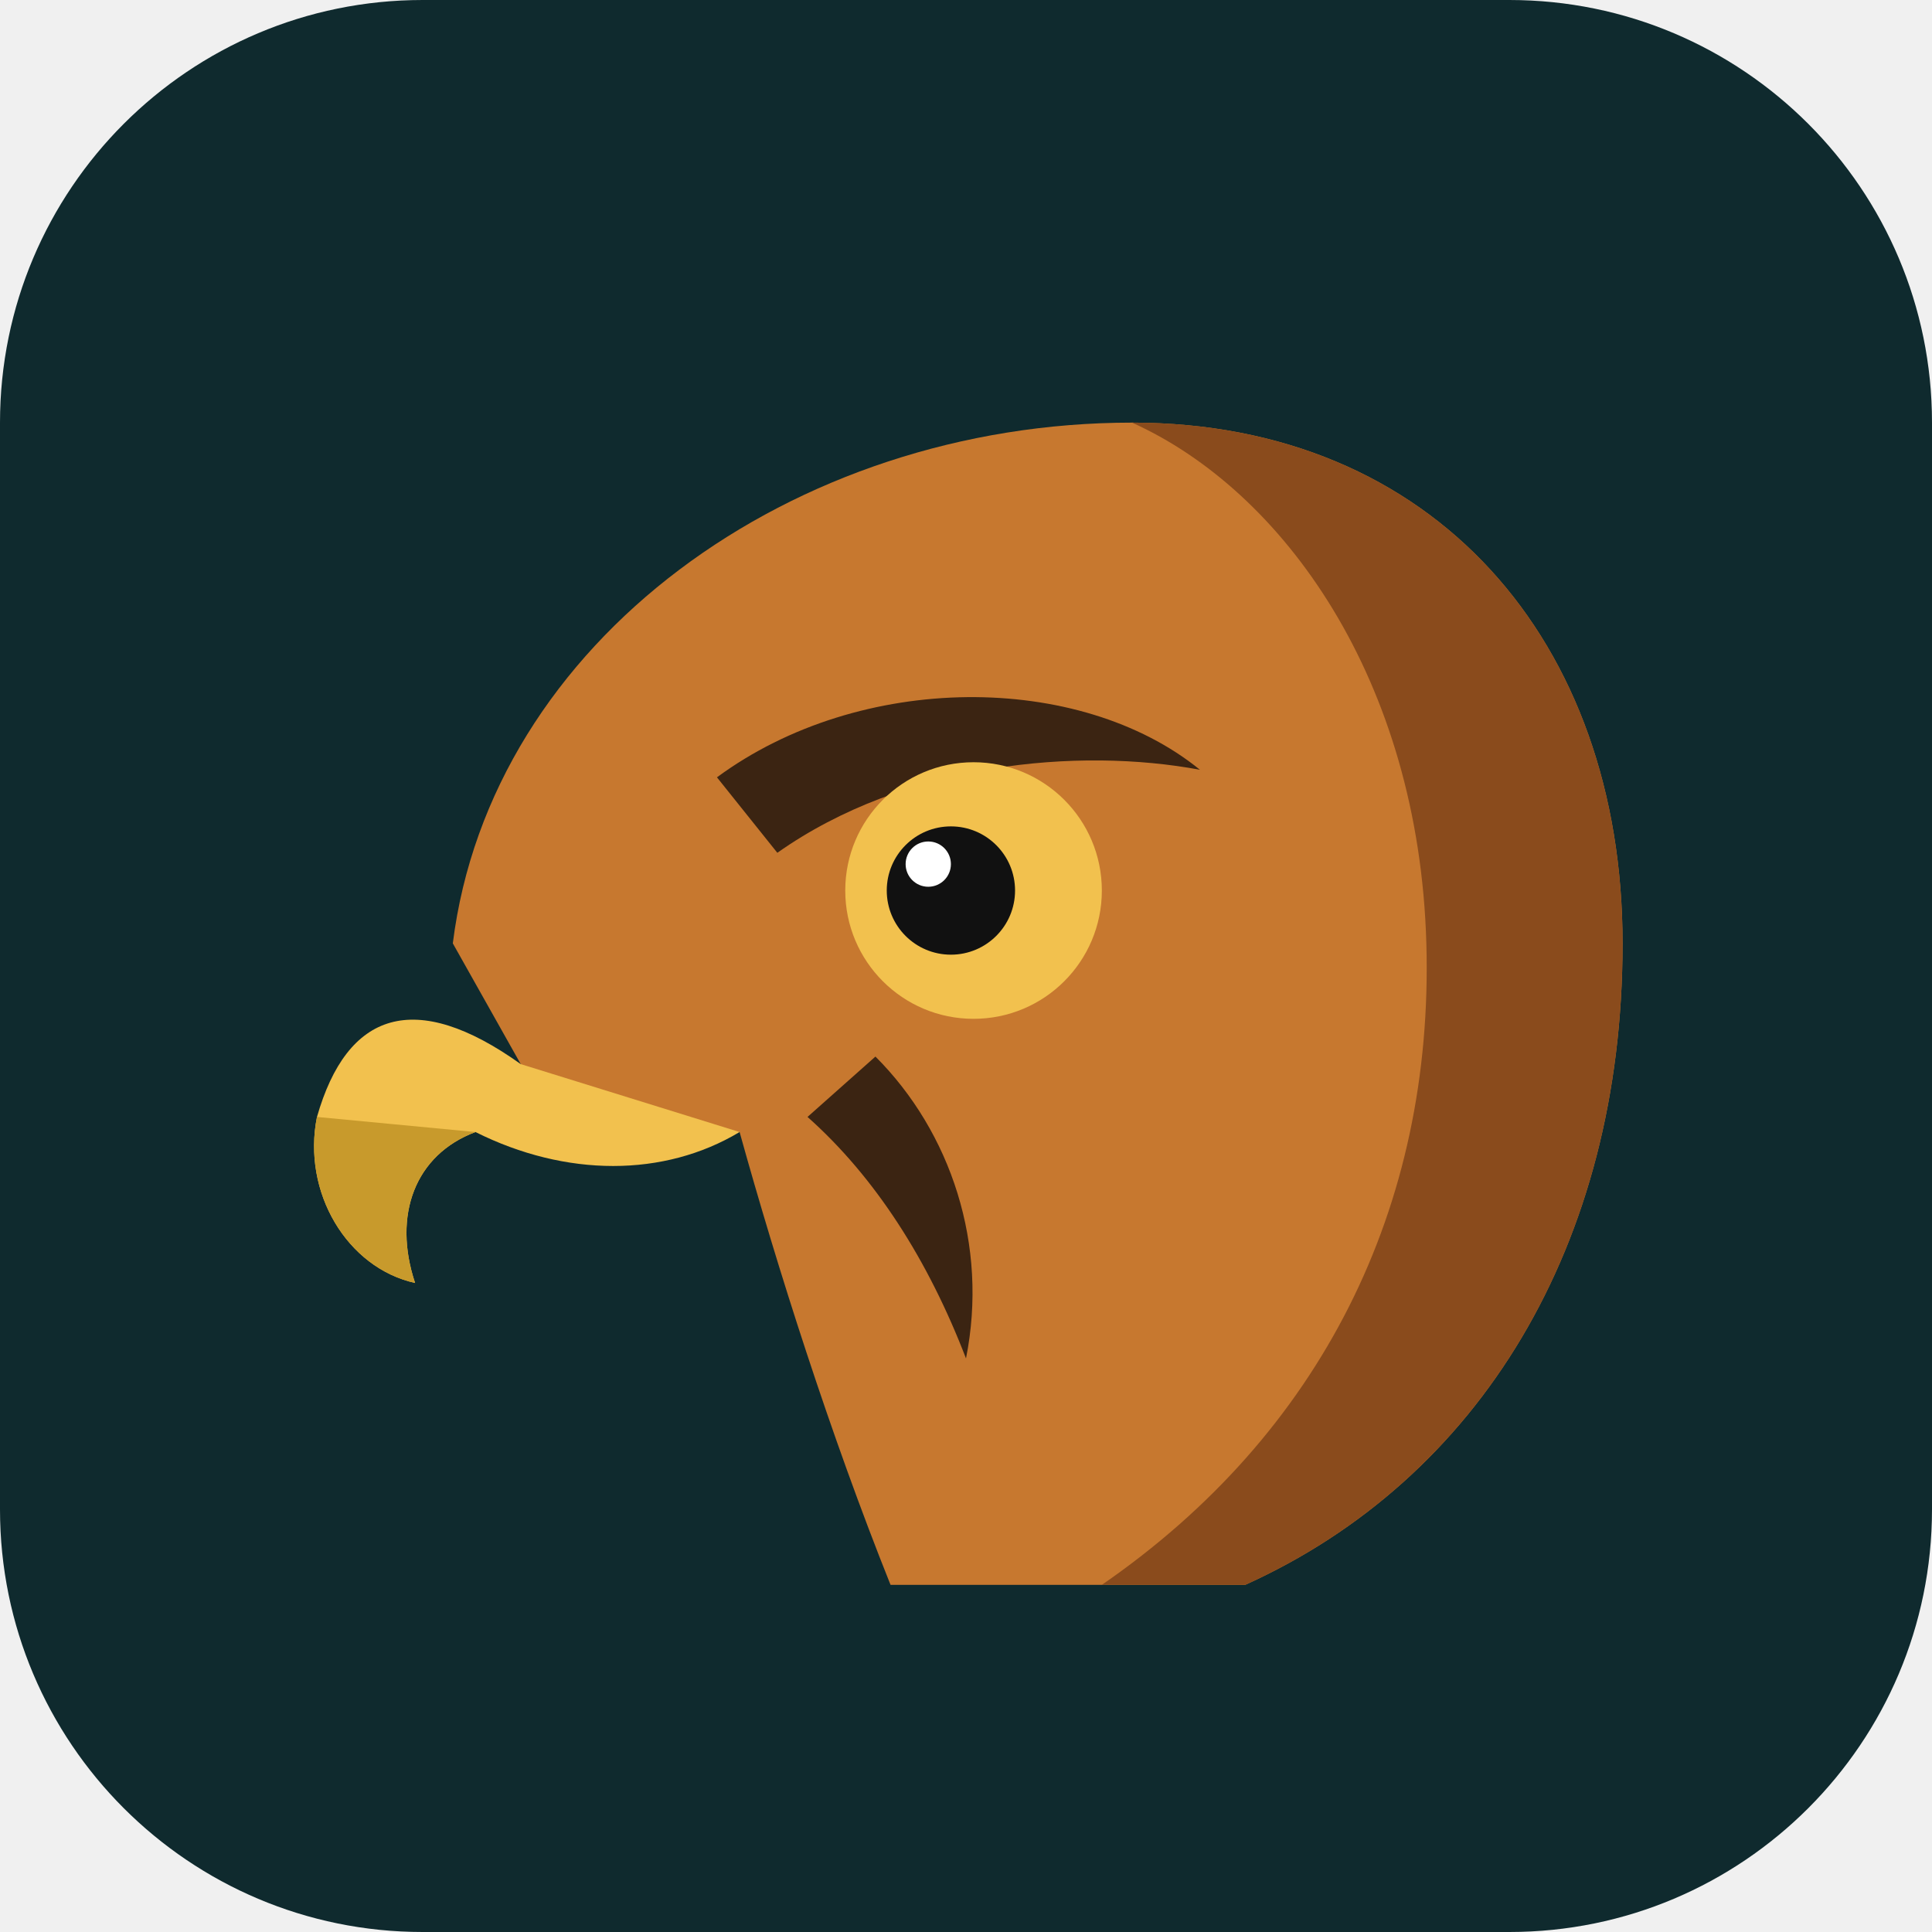
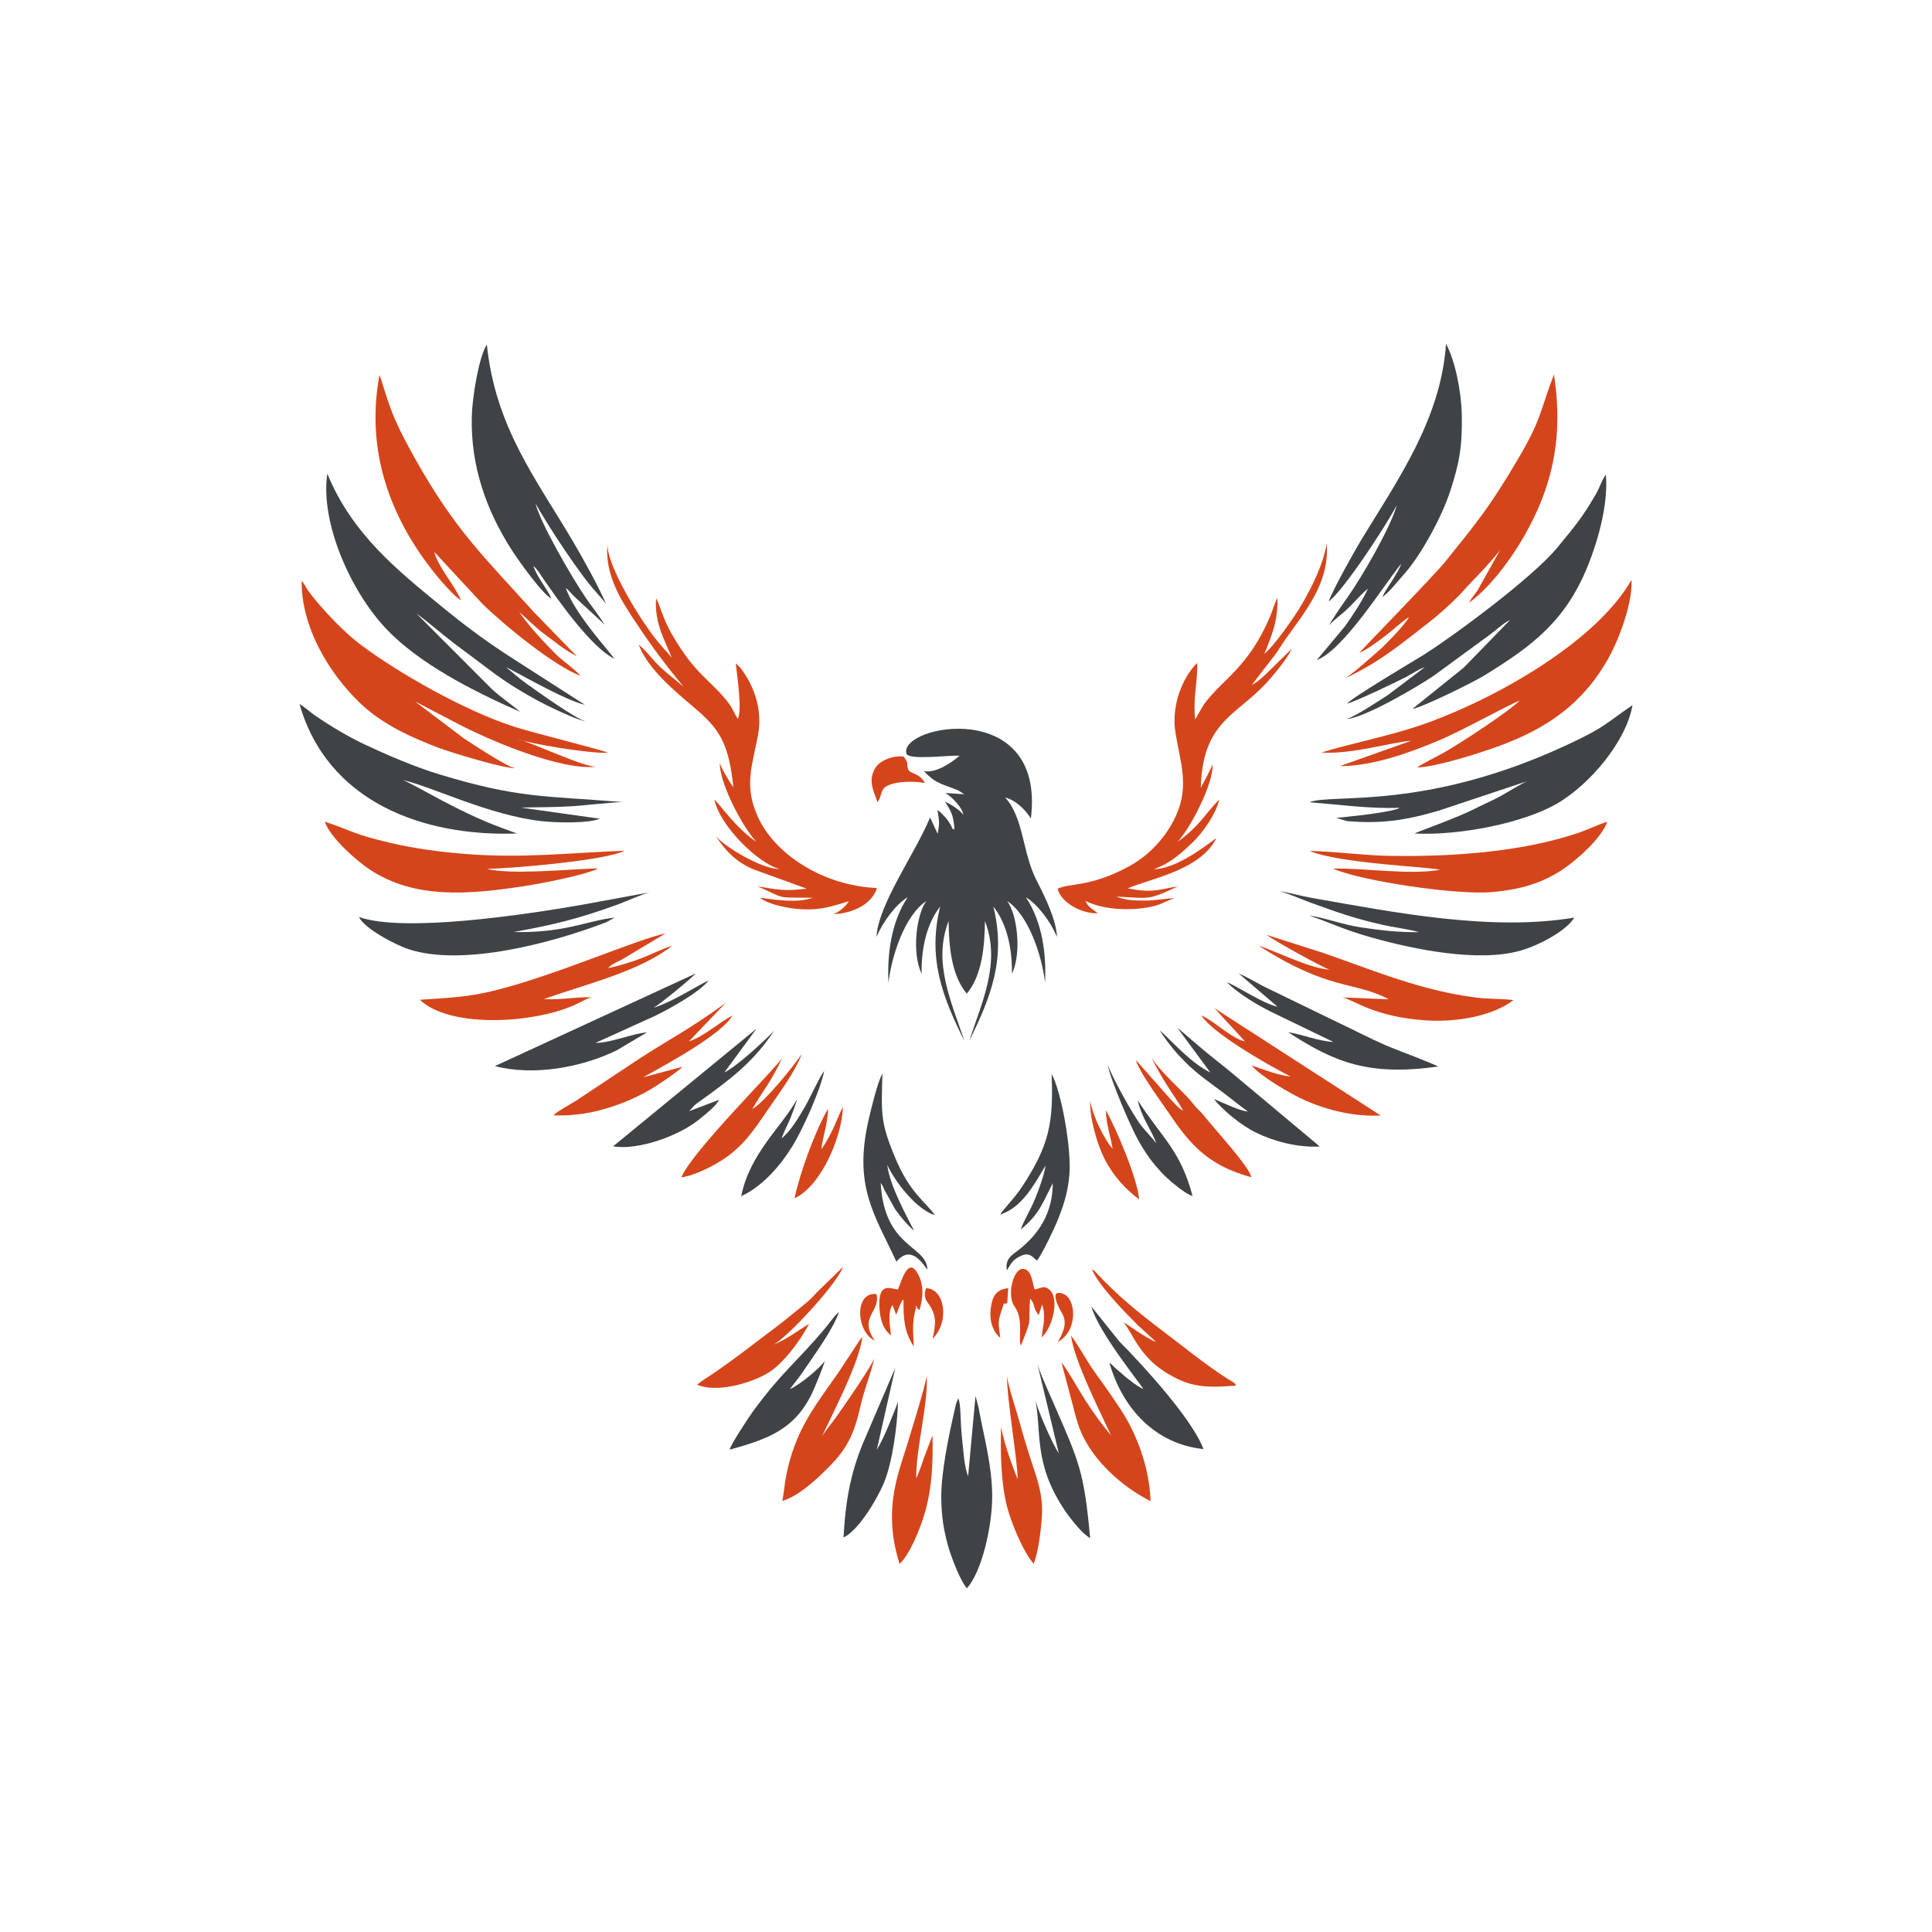
- <svg xmlns="http://www.w3.org/2000/svg" viewBox="0 0 512 512" width="512" height="512">
-   <rect width="512" height="512" rx="112" fill="#0f2a2e" />
-   <path d="M120 250 C130 170 210 112 300 112 C380 112 430 170 430 250 C430 330 392 392 330 420 L236 420 C220 380 206 336 196 300 C170 302 150 296 138 282 Z" fill="#c7782f" />
-   <path d="M300 112 C380 112 430 170 430 250 C430 330 392 392 330 420 L292 420 C350 380 380 320 378 250 C376 180 340 130 300 112 Z" fill="#8a4b1c" />
-   <path d="M138 282 C110 262 92 268 84 296 C80 316 92 336 110 340 C104 322 110 306 126 300 C150 312 176 312 196 300 Z" fill="#f2c14e" />
-   <path d="M84 296 C80 316 92 336 110 340 C104 322 110 306 126 300 Z" fill="#c89a2c" />
-   <path d="M190 206 C228 178 286 178 318 204 C286 198 240 202 206 226 Z" fill="#3b2412" />
-   <circle cx="258" cy="236" r="34" fill="#f2c14e" />
-   <circle cx="252" cy="236" r="17" fill="#111" />
-   <circle cx="246" cy="229" r="6" fill="#fff" />
-   <path d="M232 280 C252 300 262 330 256 360 C246 334 232 312 214 296 Z" fill="#3b2412" />
+ <svg xmlns="http://www.w3.org/2000/svg" version="1.1" viewBox="0 0 4000 4000">
+   <g>
+     <g id="Layer_1">
+       <g id="Layer_x5F_1">
+         <g id="_2089211226208">
+           <rect width="4000" height="4000" style="fill: #fff;" />
+           <g>
+             <path d="M1986.77,1564.69c-18.44,15.38-49.3,36.47-73.94,31.77,26.54,28.42,41.46,27.2,71.78,40.37l11.84,7.62-38.9-2.72c12.89,8.02,34.85,29.7,36.96,45.41-5.86-9.3-25.99-22.07-37.83-27.48,12.51,20.58,17.44,27.31,19.55,58.66-.67-.69-1.55-2.76-1.87-2.21-3.25,5.51-1.79-14-33.38-39.24,3.52,23.25,4.81,25.26.32,49.39l-15.65-33.8c-31.7,76.31-107,178.86-110.96,247.24,14.09-32.56,39.98-67.13,64.57-82.09-35.35,53.12-42.4,120.87-39.8,177.11,6.38-55.23,33.63-139.71,78.46-169.22-20.1,26.31-30.92,105.56-9.83,150.8-.98-54.24,11.37-105.27,38.48-139.44-26.45,106.81,4.39,186.62,50.21,278.6-26.94-81.31-66.15-162.82-32.78-248.5.51,49.34,5.13,111.71,37.6,150.32,32.46-38.61,37.09-100.98,37.59-150.32,33.37,85.68-5.83,167.19-32.77,248.5,45.81-91.98,76.65-171.79,50.2-278.6,27.11,34.17,39.47,85.2,38.48,139.44,21.09-45.24,10.27-124.49-9.82-150.8,44.82,29.51,72.07,113.99,78.46,169.22,2.59-56.24-4.46-123.99-39.8-177.11,24.59,14.96,50.47,49.53,64.56,82.09-2.1-36.3-24.18-81.39-42.37-116.8-29.57-57.54-26.51-130.04-65.15-171.82,24.44,6.2,45.21,29.62,53.32,43.72,31.27-252.52-273.51-193.77-257.67-134.66,3.88,14.49,88.2,3.03,110.14,4.55h0Z" style="fill: #3f4346; fill-rule: evenodd;" />
+             <path d="M1415.2,1421.86c-15.75-13.67-31.89-25.66-47.89-40.44-15.67-14.47-28.01-33.27-44.78-46.61,17.92,49.97,78,98.99,114.99,130.38,51.79,43.96,71.17,72.52,80.8,164.46-5.28-5.95-26.86-41.64-27.92-50.44-1.5,40.67,45.69,131.19,75.47,163.7-41.63-27.63-77.3-79.85-86.67-87.26,11.74,55.9,92.27,133.29,134.96,143.47-39.45.6-120.28-50.81-133.08-69.1,19.18,28.32,39.5,52.87,78.11,69.58l110.96,40.26c-48.68,5.82-58.96,1.98-101.59-4.81,60.79,26.7,34.52,23,114.35,23.61-32.3,11.47-76.05,4.54-109.47-.07,16.4,14.03,59.89,22.68,87.17,24,40.4,1.94,62.78-6.58,96.79-16.68-4.3,8.63-20.59,23-31.82,26.78,39.65-1.61,79.61-20.21,90-54.12-112.26-4.71-212.42-70.89-246.88-148.13-28.77-64.48-11.34-103.99.64-168.44,9.45-50.85-6.43-100.49-36.75-139.71l-9.2-9.05c2.48,26.47,13.39,92.93,4.44,115.26-5.27-6.88-11.65-22.73-18.45-31.69-38.01-50.13-67.86-56.29-118.59-144.11-18.95-32.8-25.75-64.07-32.5-73.8-3.49,53.43,19.45,88.69,32.61,123.08-5.74-7.33-13.86-16.19-20.27-23.24-38.83-42.76-116.3-170.04-112.68-212.84-7.33,67.31,33.64,125.21,60.4,165.66,31.9,48.21,64.31,90.98,96.85,130.3h0Z" style="fill: #d5451b; fill-rule: evenodd;" />
+             <path d="M2617.55,1353.84c14.97-36.5,28.63-68.6,27.3-115.7-5.95,9.57-9.79,25.38-14.75,37.11-44.85,106.21-97.84,130.21-136.06,181.09-5.34,7.11-16.55,29.34-19.63,32.75-4.74-45.67,5.7-78.02,4.25-116.73-32.94,33.23-53.64,91.28-45.01,144.65,9.81,60.7,28.98,109,1.65,170.49-19.93,44.85-55.61,82.69-94.75,104.45-82.38,45.81-125.76,35.65-150.9,48.05,7,28.69,48.98,51.84,83.2,50.93-10.85-9.26-19.66-12.02-25.52-25.72,37.93,19.43,100.76,21.96,145.86,9.67,12.55-3.43,31.74-14.19,38.98-15.1-16.23-.15-39.15,4.83-61.77,4.76-25.07-.08-38.15-.42-59.26-8.25,69.44,3.16,63.69,8.9,127.59-21.12-38.51,5.83-50.09,14.58-103.83,4.15,42.84-19.45,150.77-36.58,183.41-104.22-29.77,22.21-84.87,63.63-129.62,64.51,35.23-12.42,57.67-33.81,81.34-56.31,17.74-16.86,47.55-56.69,54.19-87.98-35.41,37.14-40.02,53.85-86.18,87.72,28.21-30.82,74.83-121.83,72.5-161.03-.88,5.6-20.6,41.59-24.47,48.98,3.91-136.18,70.82-147.62,135.35-216.38,10.58-11.27,46.22-53.23,52.33-70.72l-39.2,38.51c-11.33,10.9-28.39,28.95-42.77,35.62l48.62-63.08c8.11-11.28,13.59-20.9,21.82-32.58,38.35-54.4,91.54-115.95,84.46-197.07-7.17,44.31-31.15,90.89-50.85,125.05-15.03,26.06-57.6,86.76-78.28,103.5h0Z" style="fill: #d5451b; fill-rule: evenodd;" />
+             <path d="M2789.05,1456.74c18.53-4.77,97.99-42.72,121.64-54.89,12.35-6.36,26.32-16.43,39.07-20.47l-76.84,58.06c-18.9,11.76-62.84,41.66-84.3,49.11,37.16-2.48,146.39-66.87,179.75-89.49l116.88-85.52c13.98-10.2,24.87-21.72,41.4-30.16l-96.35,99.07-106.19,85.36c23.41-4.29,126.33-55.36,149.22-69.44,101.39-62.36,168.86-113.83,214.99-229.01,20.03-50.01,41.92-126.1,36.43-186.63-8.52,11.43-12.74,26.74-20.3,39.79-28.98,50.04-44.55,67.74-79.66,110.58-51.2,62.48-216.58,184.77-279.92,224.36-12.57,7.86-145.82,86.67-155.82,99.28h0Z" style="fill: #3f4346; fill-rule: evenodd;" />
+             <path d="M1077.24,1473.89c-18.85-15.59-40.96-30.93-58.08-46.42l-157.26-157.54c26.21,19.24,52.05,42.04,79.63,63.12l82.98,62.06c27.9,20.42,57.59,38.44,89.23,55.7,18.51,10.09,81.3,40.7,101.44,43.18-17.44-.96-105.06-64.31-127.69-80.41-14.93-10.62-26.82-22.11-39.85-32.21,11.12,3.97,120.82,68.58,163.43,77.86l-154.66-99.18c-55.36-35.87-98.63-68.62-145.97-107.58-85.86-70.66-181.56-146.48-232.78-271.81-14.99,100.92,48.21,243.85,122.37,321.75,66.61,69.98,173.79,126.14,277.21,171.48h0Z" style="fill: #3f4346; fill-rule: evenodd;" />
+             <path d="M2735.85,1558.19c64.93,3.58,142.72-21.13,185.73-24.5l-147.86,52.61c69.98-.45,144.39-27.91,202.72-52.2,54.22-22.57,142.21-72.99,170.02-83.52-27.15,25.77-119.52,85.82-155.72,106.85-15.64,9.08-45.05,22.82-56.65,31.67,40.38-1.39,128.69-29.75,165.96-43.21,102.97-37.21,178.16-89.33,231.34-185.4,19.78-35.72,49.27-112.09,46.42-159.94-76.58,134.83-301.32,256.63-446,304.07-64.86,21.27-144.51,36.9-195.96,53.57h0Z" style="fill: #d5451b; fill-rule: evenodd;" />
+             <path d="M2750.94,1245.21c29.92-21.67,116.53-153.05,140.89-199.14-12.47,45.7-71.35,147.11-101.53,190.08-7.32,10.42-35.48,50.28-38.14,58.35,10.08-12.02,25.39-21.85,39.59-35.74,13.06-12.75,26.52-28.59,40.35-40.1-8.81,21.04-33.8,59.22-47.59,78.11l-58.19,69.73c56.15-21.27,140.15-157.5,174.78-199.28-5.94,18.67-31.28,51.6-39.37,68.84,12.59-7.44,32.69-33.45,43.38-45.2,36.51-40.1,79.74-120,97.49-174.28,18.72-57.23,25.2-92.34,23.86-158.07-.99-48.11-13.69-111.76-32.66-146.76-10.08,154.35-99.31,281.23-174.83,404.95-13.6,22.27-61.38,107.75-68.03,128.51h0Z" style="fill: #3f4346; fill-rule: evenodd;" />
+             <path d="M1067.15,1590.56c-17.39-2.29-90.95-51.69-106.8-61.85l-101.15-76.49,84.93,44.32c69.22,36.59,218.12,99.78,291.98,90.77-20.52,4.02-137.69-51.01-165.19-57.66,27.12,10.67,150.85,30.97,188.22,28.9-18.62-7.68-152.64-40.6-193.6-53.66-100.47-32.04-241.74-111.31-322.35-172.83-29.98-22.88-67.86-62.35-92.03-92.16-3.88-4.77-9.44-11.55-13.21-16.95-5.7-8.17-7.12-13.77-13.45-20.33-.99,118.83,86.19,228.24,144.17,273.06,38.89,30.06,82.87,50.96,136.83,71.59,29.27,11.19,134.36,43.05,161.65,43.29h0Z" style="fill: #d5451b; fill-rule: evenodd;" />
+             <path d="M1141.6,1239.48c-8.97-21.61-28.21-41.62-37.43-67.78,9.5,8,12.18,14.34,19.34,24.67,34.09,49.19,99.69,142.66,148.16,167.54-4.21-9.3-83.13-93.35-100.13-146.64,7.11,5.46,11.48,12.36,19.82,19.97l60.55,55.98c-11.68-18.8-26.39-36.83-39.45-55.95-28.4-41.57-94.49-155.93-103.58-194.58,25.94,46.4,91,146,126.11,184.12,4.13,4.49,16.61,19.06,19.62,23.51-13.1-32.08-48.58-95.77-66.99-127.07-78.37-133.23-161.55-237.39-179.69-409.96-16.84,26.14-30.1,109.96-31.12,148.24-2.76,103.19,29.94,195.1,83.05,277.72,15.97,24.85,63.58,90.74,81.74,100.23h0Z" style="fill: #3f4346; fill-rule: evenodd;" />
+             <path d="M2814.46,1351.44c15.96-6.24,40.72-25.15,53.36-34.75,18.4-13.97,31.53-27.42,49.36-39.28-6.94,15.04-51.07,59.79-61.85,69.07-20.62,17.73-46.57,41.78-69.8,57.52,71.89-33.58,116.67-71.78,175.72-117.69,24.32-18.92,57.85-49.96,76.23-71.78l35.3-37.09c6.86-7.64,29.07-32.35,33.49-39.59l-46.66,83.69c-6.5,9.45-13.39,16.89-18.21,26.41,50.69-36.42,107.25-115.04,141.07-190.46,39.55-88.19,50.94-176.98,34.87-282.24-28.29,73.38-24.93,90.75-72.65,172.04-59.08,100.66-84.64,131.25-151.22,214.19-23.95,29.84-176.12,185.74-179.01,189.96h0Z" style="fill: #d5451b; fill-rule: evenodd;" />
+             <path d="M954.29,1242.64c-10.84-28.32-46.49-67.02-55.2-100.01l100.41,108.31c41.69,41.02,148.6,128.88,202.51,148.25-10.68-12.82-40.42-33.63-51.86-45.34-27.16-27.82-52.61-54.63-75.1-86.52,13.12,10.49,34.9,33.54,55.88,48.42,27.65,19.6,29.14,24.02,63.75,43.5l-90.01-92.69c-99.58-110.58-162.29-168.79-244.02-314.75-14.62-26.11-28.71-51.76-42.07-81.7-16-35.87-27.46-81.49-32.99-93.5-26.26,142.24,12.91,269.33,91.19,379.58,15.79,22.24,56.69,74.23,77.51,86.45h0Z" style="fill: #d5451b; fill-rule: evenodd;" />
+             <path d="M2710.97,1660.89c61.71,4.99,124.23,13.81,186.39,11.59-3.79,2.63-1.42,1.45-7.79,3.32-31.75,9.34-122.79,17.49-123.02,17.55l21.75,6.58c70.53,6.19,122.37-1.43,190.51-21.56l182.35-60.75c-14.01,6.48-36.99,20.92-53.09,29.87-19.77,10.99-36.97,17.78-56.67,27.93-33.67,17.36-117.81,47.1-122.78,50.27,94.41,4.66,226.16-21.92,295.2-62.01,67-38.9,143.25-128.16,156.04-203.73-58.51,39.97-56.28,45.45-135.43,82.27-295.18,137.33-485.48,99.95-533.46,118.67Z" style="fill: #3f4346; fill-rule: evenodd;" />
+             <path d="M1070.3,1725.66l-32.3-11.92c-90.23-33.08-176.43-88.04-204.01-98.79,63.85,14.85,175.82,72.12,286.75,85.1,28.51,3.34,98.29,5.17,121.18-5.01l-163.85-23.02c38.18-.97,70.71-.52,108.58-2.91,18.8-1.18,95.53-9.6,104.43-8.39-165.78-13.31-217.42-7.77-381.11-57.38-52.54-15.93-108.16-40.04-155.45-62.27-33.58-15.78-72.11-38.81-102.85-60.16-8.94-6.21-25.01-20.17-31.53-23.12,57.97,202.76,255.93,274.75,450.16,267.87h0Z" style="fill: #3f4346; fill-rule: evenodd;" />
+             <path d="M1238.9,1797.9c-60.06,1.25-177.82,13.98-230.77,1.06,60.61-1.62,245.49-17.62,285.1-37.59-117.69,4.35-212.47,16.39-333.43,6.35-51.73-4.29-103.4-11.21-152.55-22.82-78.91-18.63-74.82-23.88-134.86-43.64,11.58,33.17,64.6,79.98,92.36,98.49,94.32,62.91,207.13,51.78,317.23,35.43,37.61-5.58,130.28-23.6,156.92-37.28h0Z" style="fill: #d5451b; fill-rule: evenodd;" />
+             <path d="M2711.4,1761.79c62.93,26.74,256.3,33.23,269.75,39.18-65.36,11-154.51-4.14-221.55-2.68,56.54,25.24,255.54,55.46,330.31,48.65,57.6-5.25,101.65-18.09,144.34-46.03,28.27-18.5,82.79-66.32,93.22-99.56-19.25,5.98-41.31,16.96-62.82,24.1-118.12,39.23-262.52,48.59-386.77,46.53-56.32-.94-111.8-9.16-166.48-10.19h0Z" style="fill: #d5451b; fill-rule: evenodd;" />
+             <path d="M2938.06,1929.89c-41.74.66-82.07-3.96-122.06-10.13-36.96-5.69-75.55-20.35-105.99-24.28,43.02,14.02,69.97,28.83,130.1,45.66,87.15,24.38,219.61,51.86,307.78,27.08,36.86-10.37,95.78-41.07,111.33-68.4-171.49,28.73-370.07-10.32-542.7-40.68-24.74-4.35-50.08-11.7-70.32-14.58,11.8,1.53,50.71,18.29,66.91,24.15,56.44,20.4,85.89,31.23,145.07,45.08,26.01,6.1,57.47,9.73,79.88,16.1h0Z" style="fill: #3f4346; fill-rule: evenodd;" />
+             <path d="M743.27,1898.58c9.88,22.7,73.73,57.23,103.41,66.86,111.65,36.22,296.56-12.96,408.99-56.23l16.91-9.37c-59.01,6.43-101.42,31.96-209.38,29.83,82.18-14.55,137.54-28.42,216.18-57.21,16.35-5.99,54.11-22.91,66.26-25.08l-140.82,25.88c-113.78,19.92-367.75,58.44-461.55,25.32h0Z" style="fill: #3f4346; fill-rule: evenodd;" />
+             <path d="M2004.38,3056.64c-8.24-20.88-9.66-52.32-12.41-76.99-4.51-40.43-1.96-72.29-8.13-84.57-6.09,15.62-3.92,9.14-7.47,24.65-12.35,53.91-28.19,129.24-27.58,182.63.43,37.47,5.47,69.59,15.74,103.84,6.4,21.37,25.23,69.88,37.44,82.06,32.03-36.1,52.12-130.89,52.26-188.92.17-64.13-17.4-125.45-28.07-184.24l-6.44-25.02-15.34,166.56h0Z" style="fill: #3f4346; fill-rule: evenodd;" />
+             <path d="M869.29,2069.89c59.66,57.63,226.76,50.76,317.63,12.03,11.9-5.07,25.48-13.71,37.78-17.06-30.86-1.41-63.81,5.96-98.75,3.54,92.08-32.51,197.31-56.8,265.95-110.42-17.58,5.07-42.43,17.47-62.08,25.22-18.69,7.38-50.58,17.3-71.1,21.15,7.55-8.1,19.22-12.79,29.02-17.83l90.4-54.09c-61.14,12.47-235.03,90.42-362.42,120.31-51.98,12.19-91.7,13.4-146.43,17.15Z" style="fill: #d5451b; fill-rule: evenodd;" />
+             <path d="M2752.97,2007.71c-44.23-3.28-118.31-41.6-146.28-49.3,148.57,94.9,196.94,72.21,268.59,110.52l-95.54-3.92c24.06,5.66,65.55,40.7,173.42,47.64,64.93,4.18,138.86-9.87,180.3-42.12-23.88-3.01-51.44-1.95-76.29-5.07-114.69-14.37-210.56-55.35-315.94-91.99l-119.31-38.07c19.92,14.57,120.82,69.88,131.05,72.31h0Z" style="fill: #d5451b; fill-rule: evenodd;" />
+             <path d="M1024.67,2207.21c80,20.91,178.88,3.01,252.03-32.54l62.78-37.2c-29.54,1.91-73.9,21.82-106.56,21.7l123.29-55.88c35.74-17.76,91.3-48.93,110.91-73.13-18.58,7.21-72.95,43.79-114.04,56.26,13.31-7.31,77.42-59.88,87.54-71.02l-415.95,191.81h0Z" style="fill: #3f4346; fill-rule: evenodd;" />
+             <path d="M1619.62,3107.41c32.03-9.05,65.82-40.33,87.57-61.3,46.99-45.29,60.82-74.3,75.91-141.48,5.42-24.14,25.77-78.97,26.64-93.04.13,9.6-66.62,106.04-79.96,124.28-7.09,9.7-24.28,30.73-28.3,38.97,20.38-44.87,77.35-152.08,83.78-206.21-.66.56-1.59.61-1.89,1.81-.28,1.18-1.43,1.37-1.81,1.82l-47.13,71.59c-51.19,72.37-87.87,118.72-106.62,210.65-3.54,17.34-4.57,37.17-8.19,52.91Z" style="fill: #d5451b; fill-rule: evenodd;" />
+             <path d="M2300.35,2971.82c-18.82-22.06-35.62-45.42-53.13-72.37-8.65-13.32-42.04-71.57-49.47-78.19l24.84,93.55c8.82,35.64,15.89,56.36,34.03,83.91,28.41,43.14,73.98,83.23,125.6,109.24-2.85-72.31-29.4-140.47-62.43-190.56-17.89-27.11-33.94-49.9-52-74.72-17.78-24.42-32.33-53.44-50.42-77.67,6.62,52.51,61.21,159.72,82.98,206.81h0Z" style="fill: #d5451b; fill-rule: evenodd;" />
+             <path d="M2645.03,2084.32c-31.01-6.83-77.51-39.23-105.08-50.97,22.86,23.69,67.15,50.34,104.09,67.54l116.79,56.45c-32.87-2.07-64.5-15.79-93.77-20.29,96.78,63.4,168.21,90.98,310.16,71.13-6.41-5.02-90.76-36.34-107.09-43.48-35.35-15.44-66.75-32.16-102.15-48.81l-152.44-74.02c-16.73-8.89-34.33-19.36-51-26.45l80.49,68.9h0Z" style="fill: #3f4346; fill-rule: evenodd;" />
+             <path d="M2070.75,2514.66c46.09-14.73,71.64-64.28,94.06-101.74-3.65,22.47-13.71,48.99-21.91,69.32-8.37,20.76-23.98,46.53-29.46,62.99,39.69-31.37,47.66-60.76,66.25-95.56-.27,61.46-28.49,104.85-70.34,137.96-13.2,10.44-29.04,17.73-24.81,42.54,8.18-12.53,10.88-20.53,24.47-27.72,20.26-10.72,25.17-3.65,37.91,7.51,10.04-11.89,36.08-66.99,41.16-79.5,13.2-32.48,22.77-60.08,25.98-98.42,4.5-53.67-16.44-171.58-36.8-208.61,4.12,101.45-5.06,147.56-60.54,232.69-16.23,24.92-41.84,49.96-45.97,58.54h0Z" style="fill: #3f4346; fill-rule: evenodd;" />
+             <path d="M1145.81,2309.12c55.99,2.56,108.12-10.89,153.82-29.98,21.04-8.79,43.07-20.49,59.36-31.18,15.03-9.86,43.18-28.4,54.01-39.39l-81.42,21.81c48.52-27,162.74-88.51,184.98-128.01-26.19,13.5-60.08,44.12-90.31,53.81l76.05-79.58c-74.7,54.25-106.97,69.18-176.53,113.93l-132.53,88.01c-10.32,6.56-39.63,22.34-47.43,30.58h0Z" style="fill: #d5451b; fill-rule: evenodd;" />
+             <path d="M1855.85,2612.04c24.17-28.04,44.48-12.29,64.19,16.86-.55-51.08-89.37-43.8-96.66-179.88,4.17,5.69,4.35,6.74,7.8,14.82l22.68,40.67c12.12,16.64,24.56,31.23,38.83,44.04-16.95-33.93-49.82-91.88-55.78-136.75,18.34,38.5,61.01,92.09,98.83,104.23-20.55-29.36-51.22-44.6-82.57-119.6-30.36-72.63-28.56-89.38-26.24-173.64-9.75,16.93-22.83,70.68-28.68,96.13-31.55,137.16,12.44,195.89,57.6,293.12Z" style="fill: #3f4346; fill-rule: evenodd;" />
+             <path d="M2577.6,2156.08c-26.66-5-65.51-43.63-90.34-53.73,21.88,35.32,131.83,99.63,184.77,126.37-27.03-2.45-56.48-15-80.83-22.78,17.6,21.62,81.75,59.78,113.08,73.3,44.72,19.29,99.13,33.12,154.4,30.33l-344.4-222.35,63.32,68.86h0Z" style="fill: #d5451b; fill-rule: evenodd;" />
+             <path d="M1269.35,2373.36c51,8.7,135.6-21.1,177.73-55.4,13.41-10.93,35.29-27.7,41.58-40.92l-61.81,23.51c12.25-13.53,8.96-11.15,23.55-21.6,59.56-42.65,110.71-80.75,152.19-144.99-17.25,18.71-76.86,74.09-102.86,86.35l66.56-90.55-296.94,243.6h0Z" style="fill: #3f4346; fill-rule: evenodd;" />
+             <path d="M2505.89,2220.54c-40.98-20.38-75.67-61.27-104.88-87.55,6.72,12.19,28.2,39.78,37.44,49.78,35.74,38.67,55.53,50.26,94.99,80.11,18.61,14.09,32.13,25.5,50.27,38.43-17.51-1.19-53.15-19.29-70.63-25.89,21.4,25.51,56.9,54.83,88.64,70.18,35.94,17.38,84.43,30.64,130.73,28.11l-183.52-153.55c-14.75-11.68-24.21-19.91-38.42-30.98-26.28-20.46-50.14-42.71-73.04-61.5l68.42,92.86h0Z" style="fill: #3f4346; fill-rule: evenodd;" />
+             <path d="M2367.16,2875.87c-11.51-5.01-26.04-16.47-35.86-24.37l-24.22-20.88c-6.05-6-3.21-4.33-10.18-9.19,27.56,96.21,96.05,168.4,194.75,178.75-22.53-60.84-123.42-171.9-173.95-222.58l-57.97-72.34c13.72,51.98,103.81,162.67,107.43,170.61Z" style="fill: #3f4346; fill-rule: evenodd;" />
+             <path d="M1510.72,3001.44c77.15-21.62,133.69-40.41,170.62-117.08,5.21-10.81,25.39-59.49,26.12-67.13-6.31,12.59-54.27,52.3-72.06,58.57,10.63-13.84,17-21.03,27.7-36.83,19.86-29.33,65.37-91.75,73.49-122.76-10.36,9.5-18.81,22.56-28.84,34.5-58.95,70.19-88.76,89.42-148.75,171.38-8.77,11.97-46.33,68.81-48.28,79.35h0Z" style="fill: #3f4346; fill-rule: evenodd;" />
+             <path d="M1862.41,3237.94c21-18.92,43.91-74.63,53.58-109.87,14.01-51.03,15.61-98.69,14.75-154.56-.6.76-1.38.96-1.66,2.4l-15.61,40.92c-4.97,13.84-9.92,31.08-16.65,43.89-.15-64.16,24.44-148.64,22.09-214.01-.52,16.49-44.87,158.08-52.92,183.05-23.18,71.84-26.76,134.23-3.58,208.18h0Z" style="fill: #d5451b; fill-rule: evenodd;" />
+             <path d="M2106.84,3062.44c-13.03-33.91-26.64-68.6-34.14-107.72-1.57,54.61-.49,111.84,11.59,161.92,8.9,36.87,35.7,98.75,55.9,120.95,9.77-25.44,15.45-70.4,17.08-102.01,2-38.57-8.53-69.82-19.51-102.62-9.51-28.45-19.13-60.76-27.35-90.44-6.42-23.16-23.66-74.72-25.45-93.44-.52,47.79,22.7,179.88,21.88,213.36Z" style="fill: #d5451b; fill-rule: evenodd;" />
+             <path d="M1746.43,3183.14c30.25-13.61,69.41-78.66,83.84-113.57,17.36-42.04,27.34-115.93,29.04-167.17-12.44,31.29-27.16,71.37-44.04,99.39l38.38-169.93-67.46,157.39c-25.08,61.22-35.85,119-39.76,193.89h0Z" style="fill: #3f4346; fill-rule: evenodd;" />
+             <path d="M1443.14,2866.8c38.35,16.93,108.2-.99,147.61-24.63,29.14-17.47,67.07-66.88,84.14-101.27-20.12,12.42-48.6,33.52-73.07,42.86,29.39-15.61,130.77-125.38,143.55-160.68l-50.19,48.71c-7.03,6.35-10.94,12.24-17.69,18.39-11.08,10.08-25.21,20.93-36.4,30.16-13.87,11.43-24.29,19.63-38.87,30.59-48.11,36.16-97.2,75.22-148.68,107.97l-10.4,7.9h0Z" style="fill: #d5451b; fill-rule: evenodd;" />
+             <path d="M2192.16,3008.89c-12.22-17.24-47.54-95.64-50.31-119.05,16.65,71.79-5.29,136.68,63.55,238.55,9.3,13.77,28.67,38.1,41.57,48.93l10.08,7.58c-12.48-137.79-22.66-158-74.94-277.8-10.53-24.13-27.22-60.56-33.99-81.82l44.04,183.61h0Z" style="fill: #3f4346; fill-rule: evenodd;" />
+             <path d="M2393.75,2778.47c-22.04-8-61.43-38.33-67.57-40.55,17.54,19.4,30.95,67.13,83.9,101.25,49.31,31.78,81.66,35.36,149.13,29.5-2.24-6.25-10.04-9.21-17.01-13.61-43.34-27.35-94.76-68.99-135.59-99.96-50.37-38.2-93.11-72.88-135.33-118.23-6.06-6.51-3.32-4.46-10.48-9.1,12.07,32.04,68.97,90.07,95.91,116.75l37.04,33.95h0Z" style="fill: #d5451b; fill-rule: evenodd;" />
+             <path d="M1557.53,2296.34c20.14-35.8,41.89-60.28,62.3-107.35-4.99,15-185.04,191.56-209.28,248.64,28.18-3.85,67-23.93,87.94-38.07,41.36-27.92,63.1-60.58,90.03-100.23,22.88-33.67,57.42-79.16,71.41-117.15-17.26,25.65-75.92,98.47-102.4,114.16h0Z" style="fill: #d5451b; fill-rule: evenodd;" />
+             <path d="M2449.62,2299.82c-10.02-5.44-17.02-14.76-26.06-23.77l-66.7-75.56c-3.4-3.62-1.46-1.91-5.21-4.78,6.92,19.55,32.28,57.46,44.47,74.51,52.25,73.13,81.92,136.8,194.56,167.08-3.78-21.67-76.24-99.78-99.51-129.25-4.88-6.17-7.64-7.76-13.29-13.78-5.65-6.03-8.27-10.22-13.74-16.51-17.13-19.69-63.53-60.41-80.56-88.99,8.3,17.85,19.59,37.03,30.36,54.64,11.37,18.61,26.45,38.34,35.68,56.41h0Z" style="fill: #d5451b; fill-rule: evenodd;" />
+             <path d="M1618.31,2356.76c3.1-10.61,13.02-29.13,17.55-40.28,5.54-13.65,11.11-28.52,14.48-41.09-30.81,56.84-98.03,112.11-115.73,201.26,44.51-20.91,81.11-62.81,107.33-105.82,19.03-31.23,56.93-113.63,64.42-153.53-7.84,9.01-30.47,58.13-39.21,73.14-14.16,24.33-30.78,52.16-48.84,66.32h0Z" style="fill: #3f4346; fill-rule: evenodd;" />
+             <path d="M2469.04,2476.06c-25.13-95.09-63.26-119.67-113.22-197.68,6.53,33.53,29.24,63,38.25,88.79-9.08-11.88-20.26-22.97-29.8-34.84-19.63-24.45-66.37-111.1-70.98-128.82,4.52,29.39,48.64,132.05,64.52,159.47,16.51,28.52,27.05,42.62,47.02,64.65,9.63,10.64,48.12,44.82,64.21,48.43h0Z" style="fill: #3f4346; fill-rule: evenodd;" />
+             <path d="M1859.17,2669.5c-15.23-.72-40.14-16.44-38.55,34.28.87,27.62,8.01,49.12,24.3,60.86-2.49-18.39-7.58-49.24,3.03-62.8l7.45,20.13,9.13-22.82c4.28-8.54,1.86-4.31,5.95-8.82.18,41.86,1.28,65.75,21,96.89,1.79-10.45-6.24-42.77,5.28-80.48,6.75-2.38-6.75-5.46,2.37,1.32,4.41,3.27-3.59.18,4.85,3.95,6.59-24.47,10.06-49.91-3.99-75.36-20.19-36.56-34.22,18.12-40.82,32.85h0Z" style="fill: #d5451b; fill-rule: evenodd;" />
+             <path d="M2113.73,2785.85c24.86-63.25,14.4-33.99,18.97-97.13,8.54,8.31,6.36,14.71,12.27,26.01l5.47,8.21,7.2-21.98c8.87,27.68.84,43.45-.78,68.03,25.42-25.18,35.26-81.62,16.75-98.13-12.43-11.09-17.81-3.53-31.72-1.06-4.87-16.32-6.44-43.48-24.99-42.61-19.44.91-30.88,51.9-18.75,73.87,2.24,4.05,2.1,3.25,3.56,5.44,18.24,27.39,5.34,67.82,12.02,79.35h0Z" style="fill: #d5451b; fill-rule: evenodd;" />
+             <path d="M1700.71,2379.68c1.73-25.14,13.35-51.67,13.66-83.95-25.83,43.76-58.36,132.29-69.32,185.21,53.31-24.52,97.46-123.02,100.18-188.89-9.29,15.1-17.82,47.7-44.52,87.63h0Z" style="fill: #d5451b; fill-rule: evenodd;" />
+             <path d="M2358.51,2483.15c-3.33-43.07-49.9-152.02-68.92-184.24.34,28.59,10.06,53.95,13.97,79.61-16.57-18.65-41.9-68.57-46.37-99.85-1.47,36.51,14.51,90.41,29.08,119.52,18.01,35.99,45.03,65.13,72.24,84.96Z" style="fill: #d5451b; fill-rule: evenodd;" />
+             <path d="M1816.81,1661.11c3.44-5.85,3.88-6.29,6.06-12.67,4.18-12.17,3.8-19.82,25.26-25.7,20.41-5.59,44.61-5.1,66.57-1.75-9.67-19.27-28-18.89-33.43-26.12-6.77-15.23,2.76-11.05-10.34-28.42-23.9-3.1-50.32,9.57-58.67,23.44-16.32,27.08-2.56,48.64,4.55,71.22h0Z" style="fill: #d5451b; fill-rule: evenodd;" />
+             <path d="M2071.04,2769.86c-3.95-31.07-6.25-31.38,4.51-62.12,5.82-16.63-.76-4.84,9.78-10.06l2.14-30.55c-25.64,2.17-33.51,17.86-36.39,43.31-3.03,26.77,5.76,47.63,19.96,59.42h0Z" style="fill: #d5451b; fill-rule: evenodd;" />
+             <path d="M1930.99,2771.88c36.6-37.39,24.04-104.47-13.58-104.75-3.59,7.97-4.06,19.66,2.32,28.35,20.53,27.96,17.82,43.27,11.26,76.4Z" style="fill: #d5451b; fill-rule: evenodd;" />
+             <path d="M2189.99,2778.43c42.45-22.6,38.28-89.45,11.55-99.54-34.76-13.13-3.72,38.31-1.86,41.6,11.76,20.72-1.67,44.08-9.69,57.94Z" style="fill: #d5451b; fill-rule: evenodd;" />
+             <path d="M1811.19,2775.58c-34.49-48.6,12.31-59.35,3.49-96.22-46.36-5.85-42.57,78.28-3.49,96.22Z" style="fill: #d5451b; fill-rule: evenodd;" />
+           </g>
+         </g>
+       </g>
+     </g>
+   </g>
</svg>
